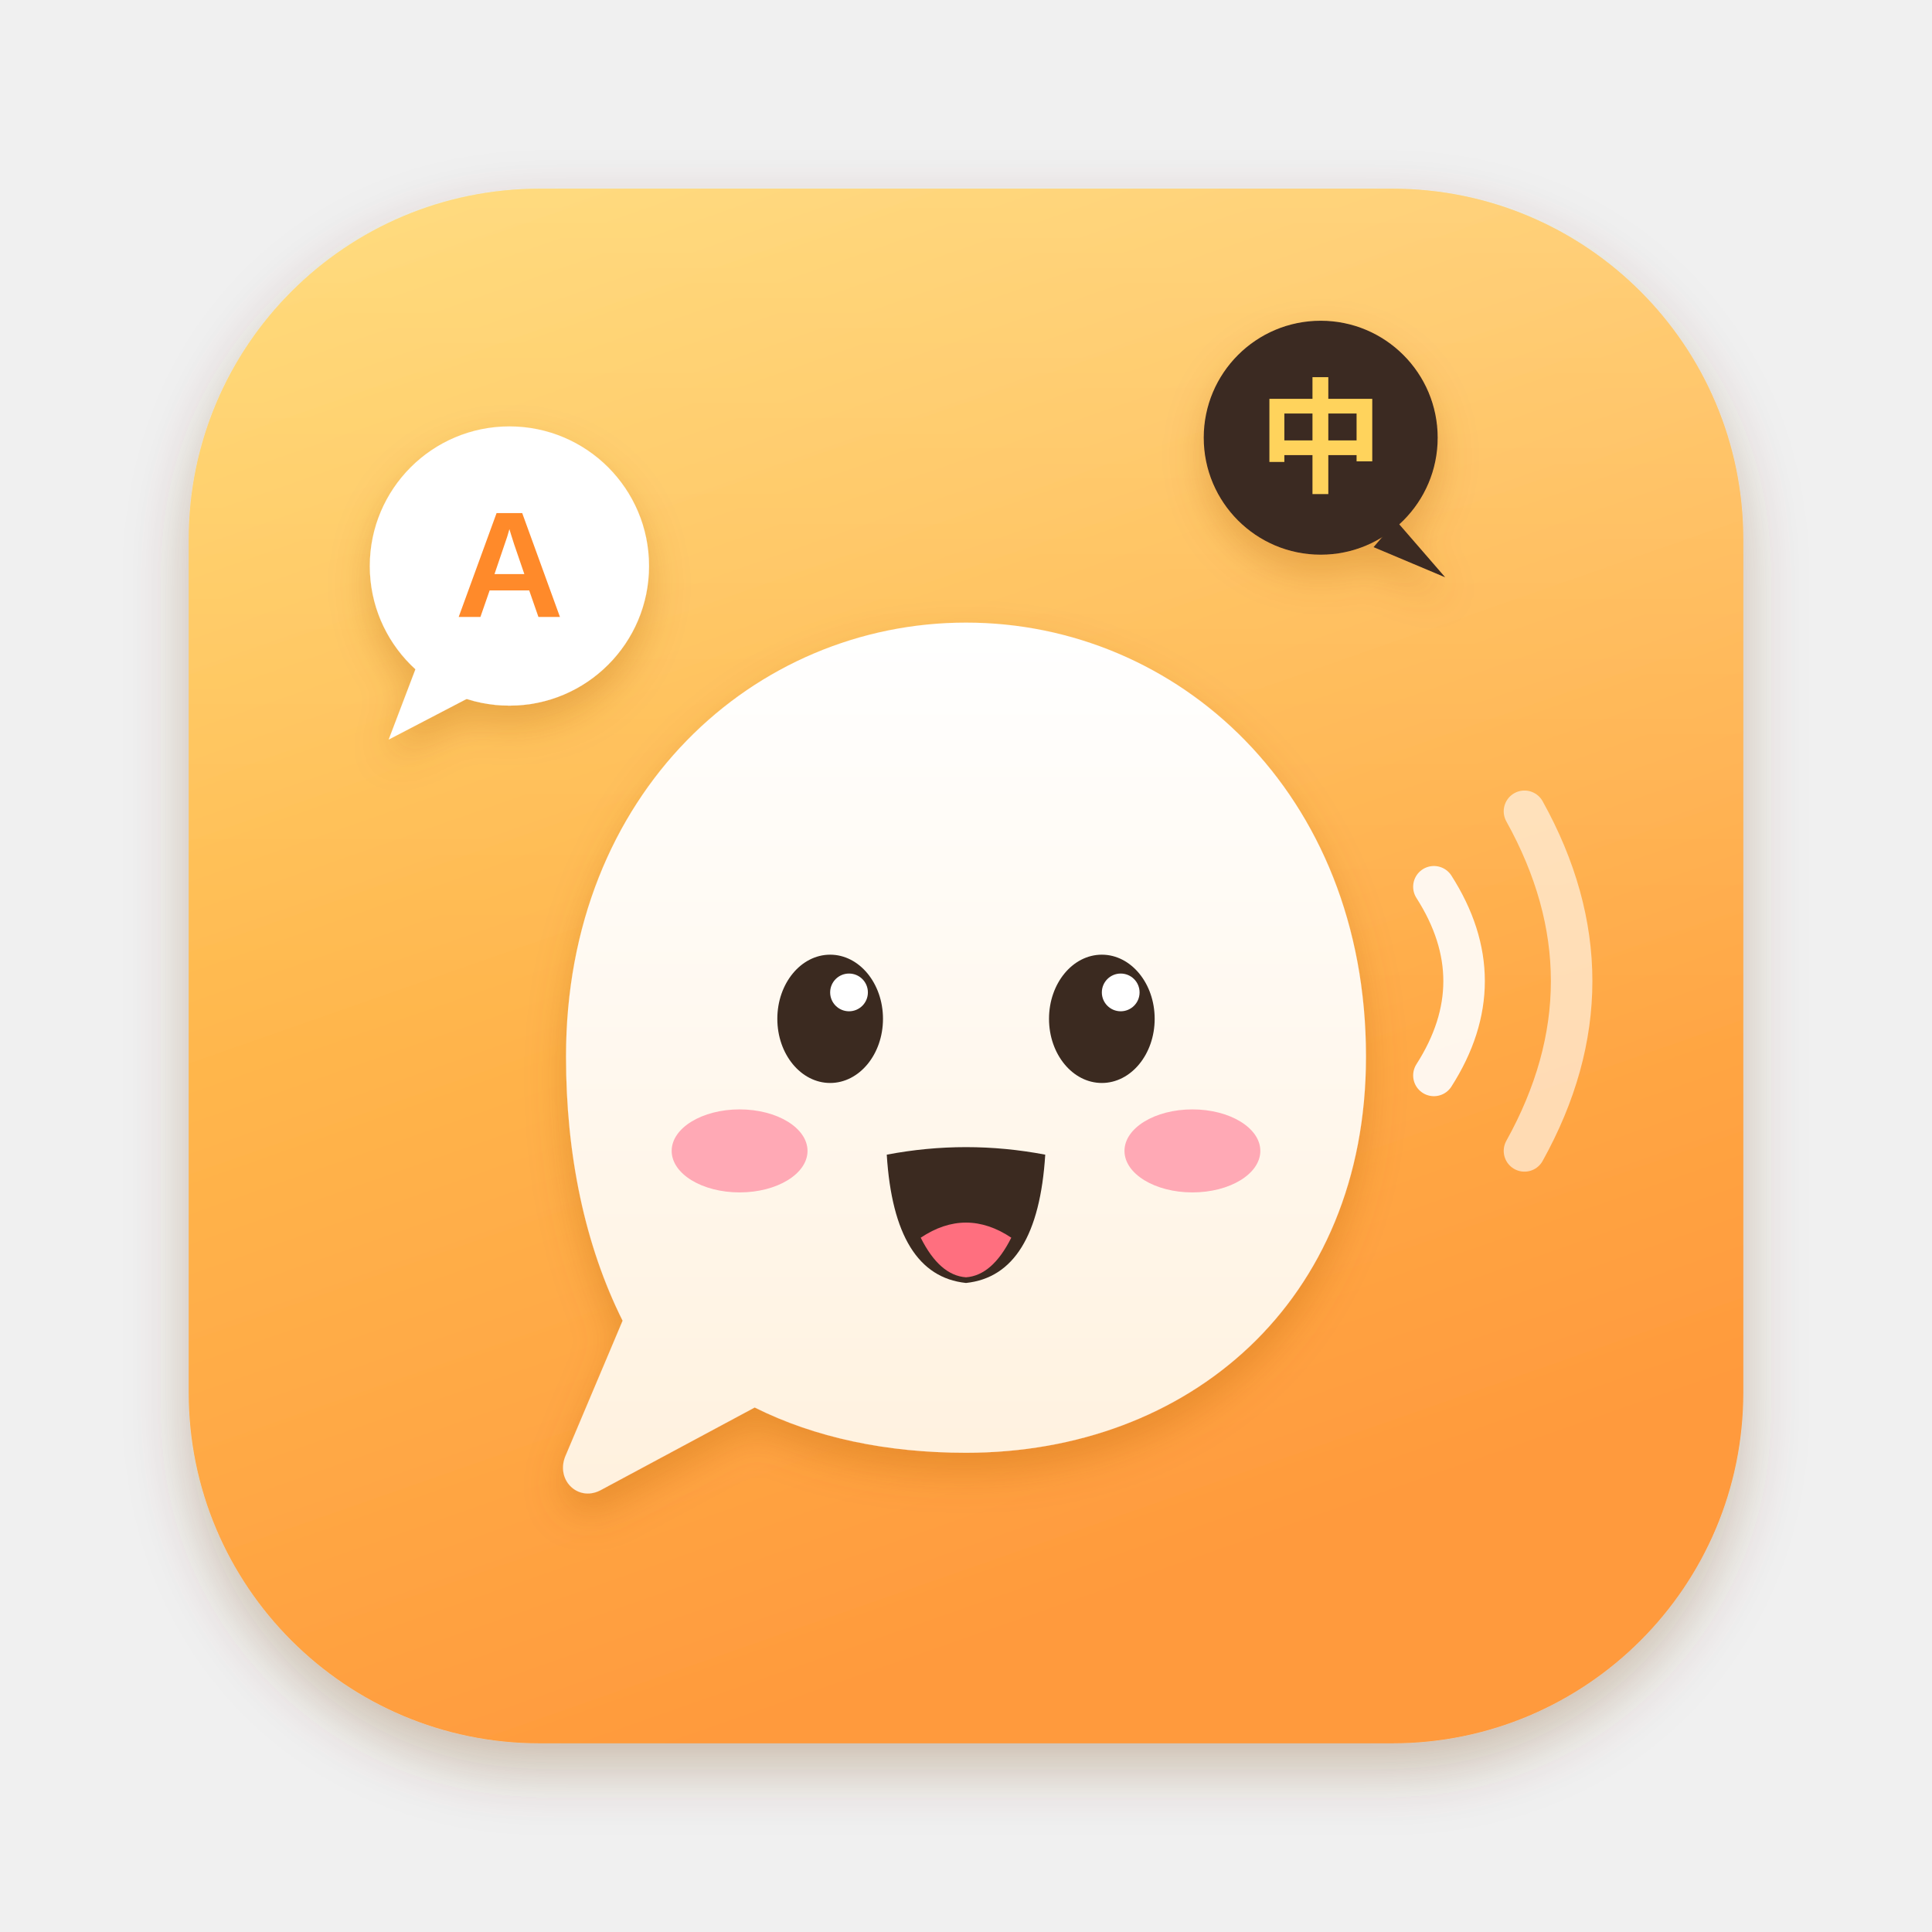
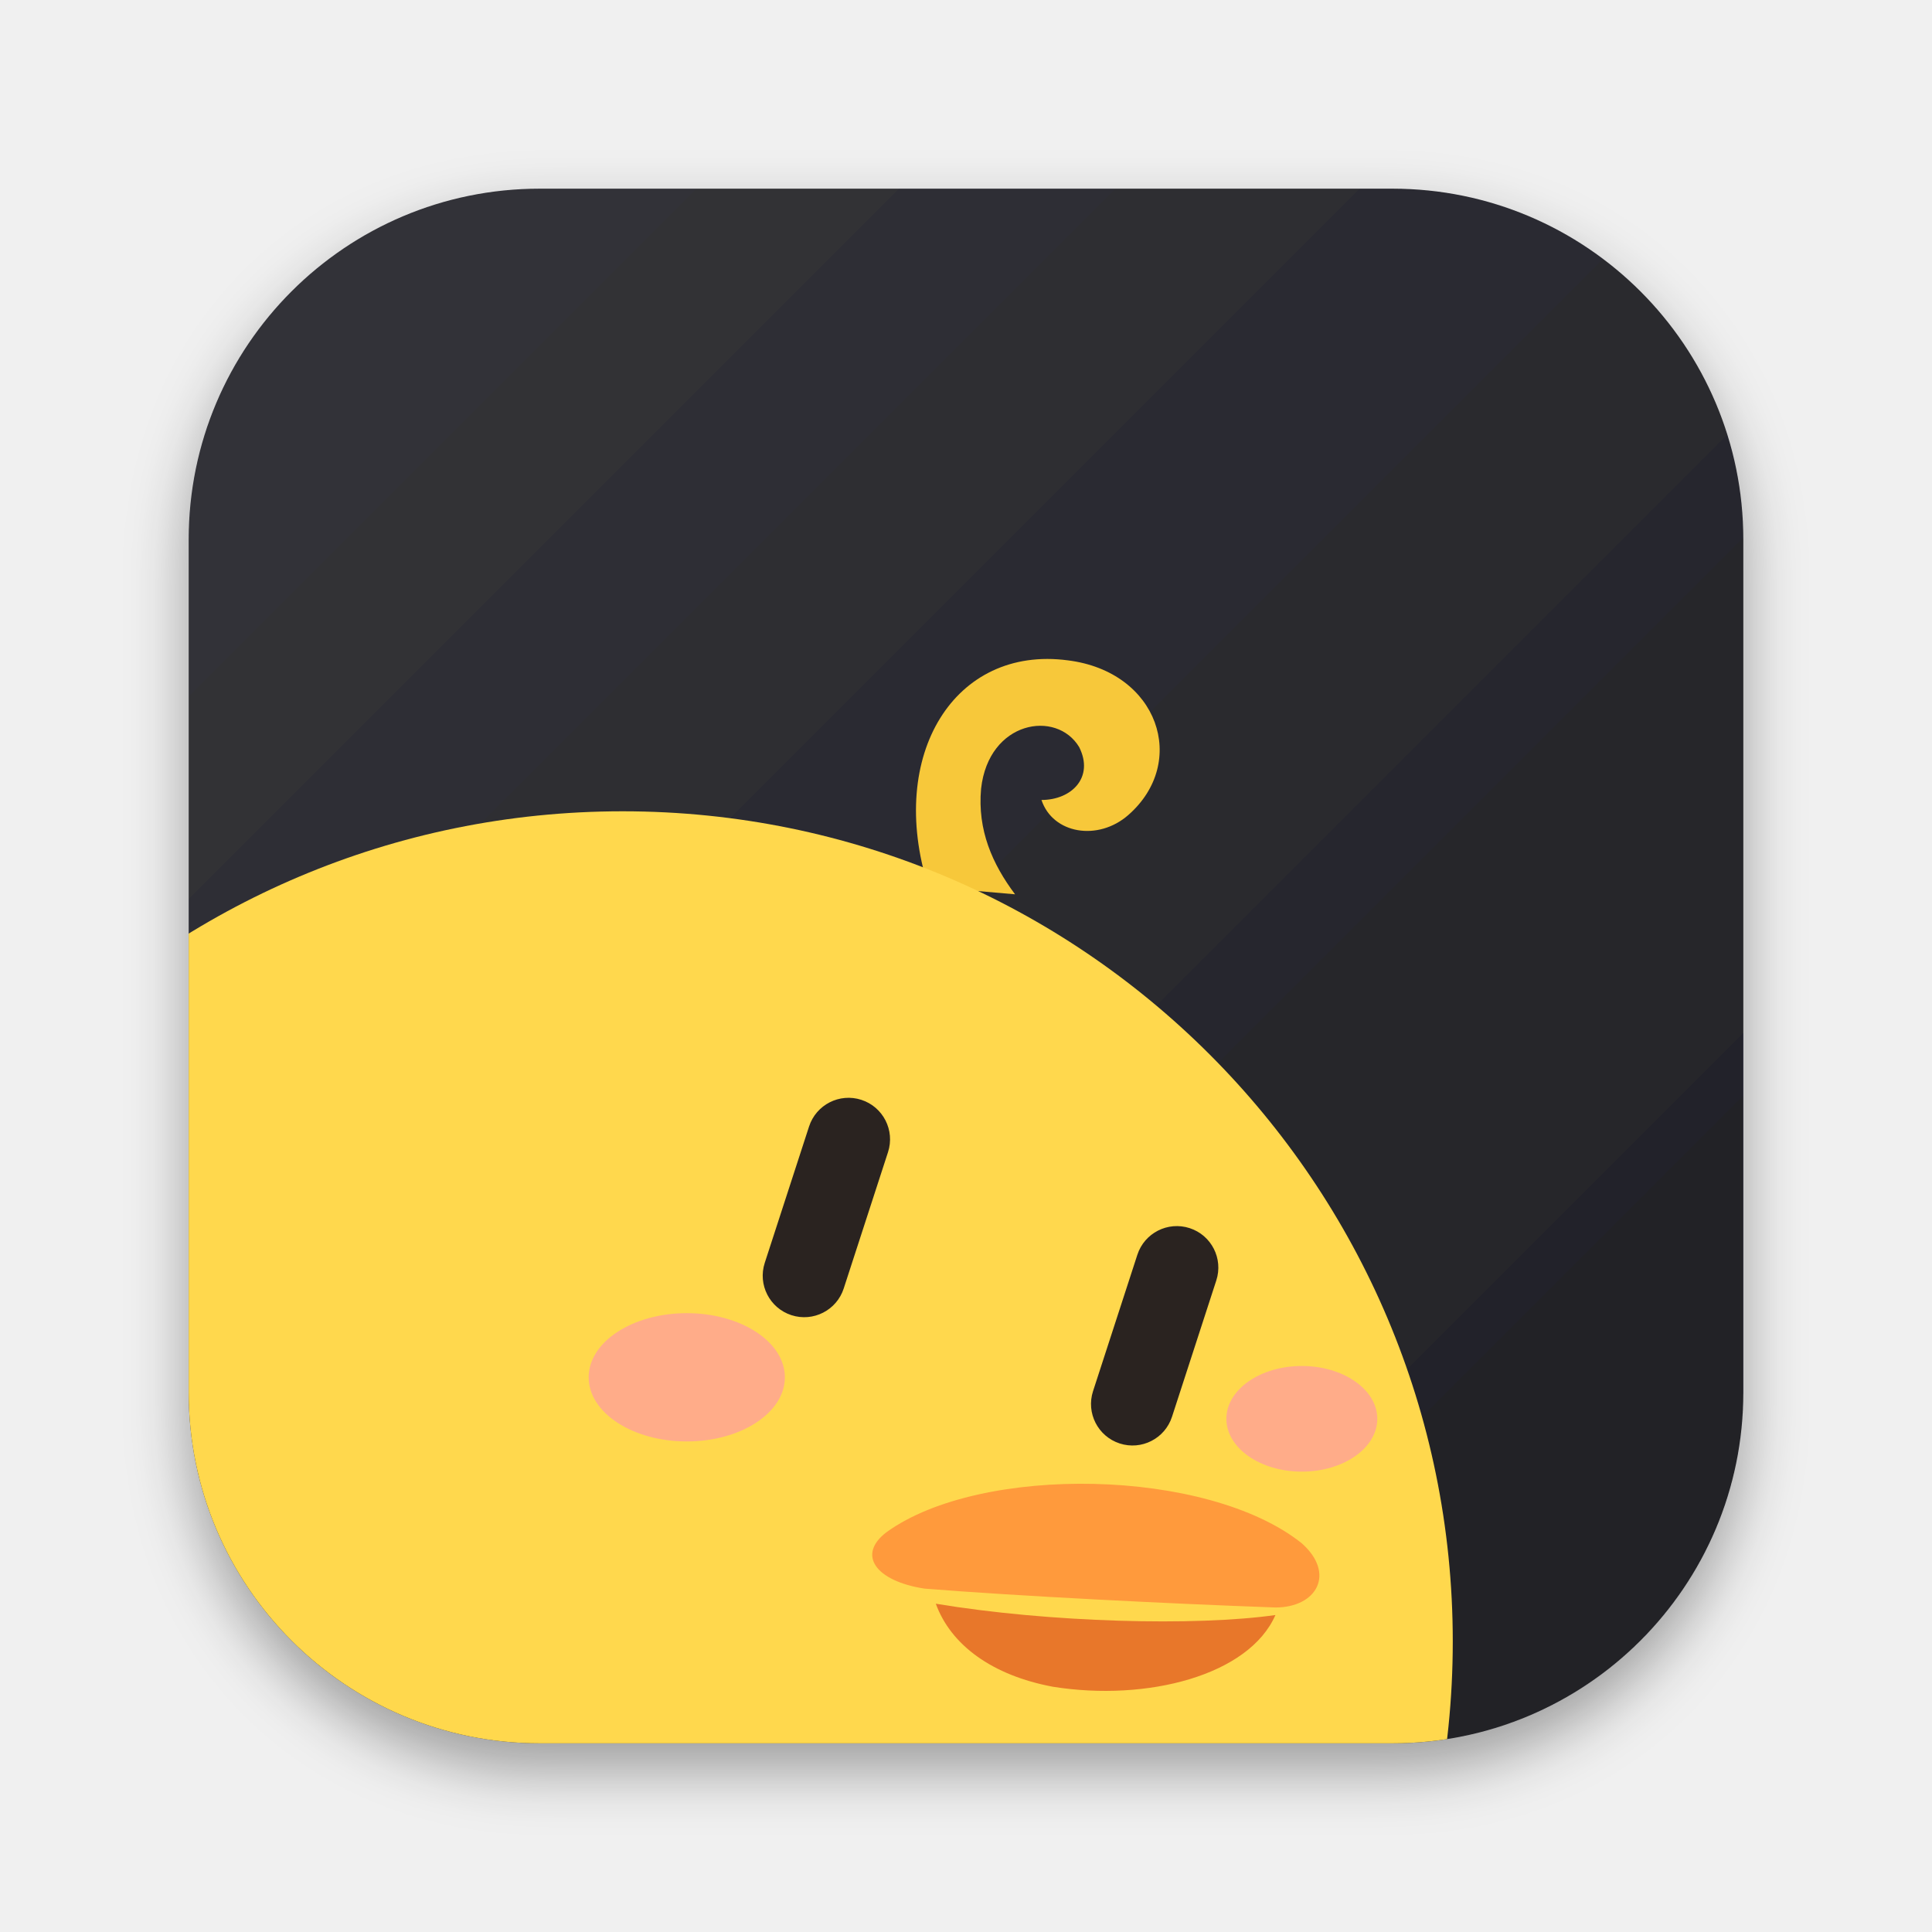
<svg xmlns="http://www.w3.org/2000/svg" width="1024" height="1024" viewBox="0 0 1024 1024">
  <defs>
-     <linearGradient id="bg" x1="0" y1="0" x2="0.35" y2="1">
-       <stop offset="0" stop-color="#FFD35C" />
-       <stop offset="1" stop-color="#FF9A3D" />
+     <linearGradient id="bg" x1="0" y1="0" x2="1" y2="1">
+       <stop offset="0" stop-color="#34343A" />
+       <stop offset="1" stop-color="#202024" />
    </linearGradient>
-     <linearGradient id="body" x1="0" y1="0" x2="0" y2="1">
-       <stop offset="0" stop-color="#FFFFFF" />
-       <stop offset="1" stop-color="#FFF1DE" />
-     </linearGradient>
-     <linearGradient id="gloss" x1="0" y1="0" x2="0" y2="1">
-       <stop offset="0" stop-color="#FFFFFF" stop-opacity="0.22" />
-       <stop offset="0.55" stop-color="#FFFFFF" stop-opacity="0" />
-     </linearGradient>
+     <clipPath id="tile">
+       <rect x="100" y="100" width="824" height="824" rx="186" />
+     </clipPath>
    <filter id="shadow" x="-10%" y="-10%" width="120%" height="125%">
-       <feDropShadow dx="0" dy="14" stdDeviation="16" flood-color="#6B3A00" flood-opacity="0.28" />
-     </filter>
-     <filter id="soft" x="-20%" y="-20%" width="140%" height="150%">
-       <feDropShadow dx="0" dy="10" stdDeviation="10" flood-color="#B35A00" flood-opacity="0.30" />
+       <feDropShadow dx="0" dy="14" stdDeviation="16" flood-color="#000000" flood-opacity="0.35" />
    </filter>
  </defs>
  <rect x="100" y="100" width="824" height="824" rx="186" fill="url(#bg)" filter="url(#shadow)" />
-   <rect x="100" y="100" width="824" height="824" rx="186" fill="url(#gloss)" />
-   <g filter="url(#soft)">
-     <path d="M300 560 C300 420 400 330 512 330 C624 330 724 420 724 560 C724 690 630 770 512 770 C470 770 432 762 400 746 L318 790 C306 796 294 784 300 771 L330 700 C310 660 300 612 300 560 Z" fill="url(#body)" />
+   <g clip-path="url(#tile)">
+     <path d="M492 470 C470 400 506 342 566 350 C614 356 630 404 598 432 C582 446 558 442 552 424 C568 424 580 412 572 396 C560 376 524 382 520 418 C518 440 526 458 538 474 Z" fill="#F7C83A" />
+     <circle cx="330" cy="870" r="440" fill="#FFD84D" />
+     <rect x="-22" y="-60" width="44" height="120" rx="22" fill="#2A2320" transform="translate(438 640) rotate(18)" />
+     <rect x="-22" y="-60" width="44" height="120" rx="22" fill="#2A2320" transform="translate(612 708) rotate(18)" />
+     <ellipse cx="364" cy="730" rx="52" ry="34" fill="#FF9E9E" opacity="0.75" />
+     <ellipse cx="690" cy="752" rx="40" ry="28" fill="#FF9E9E" opacity="0.75" />
+     <path d="M470 812 C520 776 640 778 690 818 C708 834 698 852 676 852 C620 850 540 846 490 842 C464 838 454 824 470 812 Z" fill="#FF9A3C" />
+     <path d="M496 850 C556 860 634 862 676 856 C662 888 608 902 558 894 C526 888 504 872 496 850 Z" fill="#E8772A" />
  </g>
-   <ellipse cx="440" cy="540" rx="28" ry="34" fill="#3B2A20" />
-   <ellipse cx="584" cy="540" rx="28" ry="34" fill="#3B2A20" />
-   <circle cx="450" cy="526" r="10" fill="#FFFFFF" />
-   <circle cx="594" cy="526" r="10" fill="#FFFFFF" />
-   <ellipse cx="392" cy="610" rx="36" ry="22" fill="#FF8FA3" opacity="0.75" />
-   <ellipse cx="632" cy="610" rx="36" ry="22" fill="#FF8FA3" opacity="0.75" />
-   <path d="M470 612 Q512 604 554 612 Q550 676 512 680 Q474 676 470 612 Z" fill="#3B2A20" />
-   <path d="M488 656 Q512 640 536 656 Q526 676 512 677 Q498 676 488 656 Z" fill="#FF6F7F" />
-   <path d="M760 470 Q792 520 760 570" fill="none" stroke="#FFFFFF" stroke-width="22" stroke-linecap="round" opacity="0.9" />
-   <path d="M808 430 Q858 520 808 610" fill="none" stroke="#FFFFFF" stroke-width="22" stroke-linecap="round" opacity="0.6" />
-   <g filter="url(#soft)">
-     <circle cx="270" cy="300" r="74" fill="#FFFFFF" />
-     <path d="M222 350 L206 392 L252 368 Z" fill="#FFFFFF" />
-     <circle cx="700" cy="232" r="62" fill="#3B2A20" />
-     <path d="M740 276 L766 306 L728 290 Z" fill="#3B2A20" />
-   </g>
-   <text x="270" y="327" text-anchor="middle" font-family="Arial Rounded MT Bold, Helvetica Neue, Arial, sans-serif" font-weight="700" font-size="80" fill="#FF8A2A">A</text>
-   <text x="700" y="256" text-anchor="middle" font-family="PingFang SC, Hiragino Sans GB, sans-serif" font-weight="600" font-size="66" fill="#FFD35C">中</text>
</svg>
